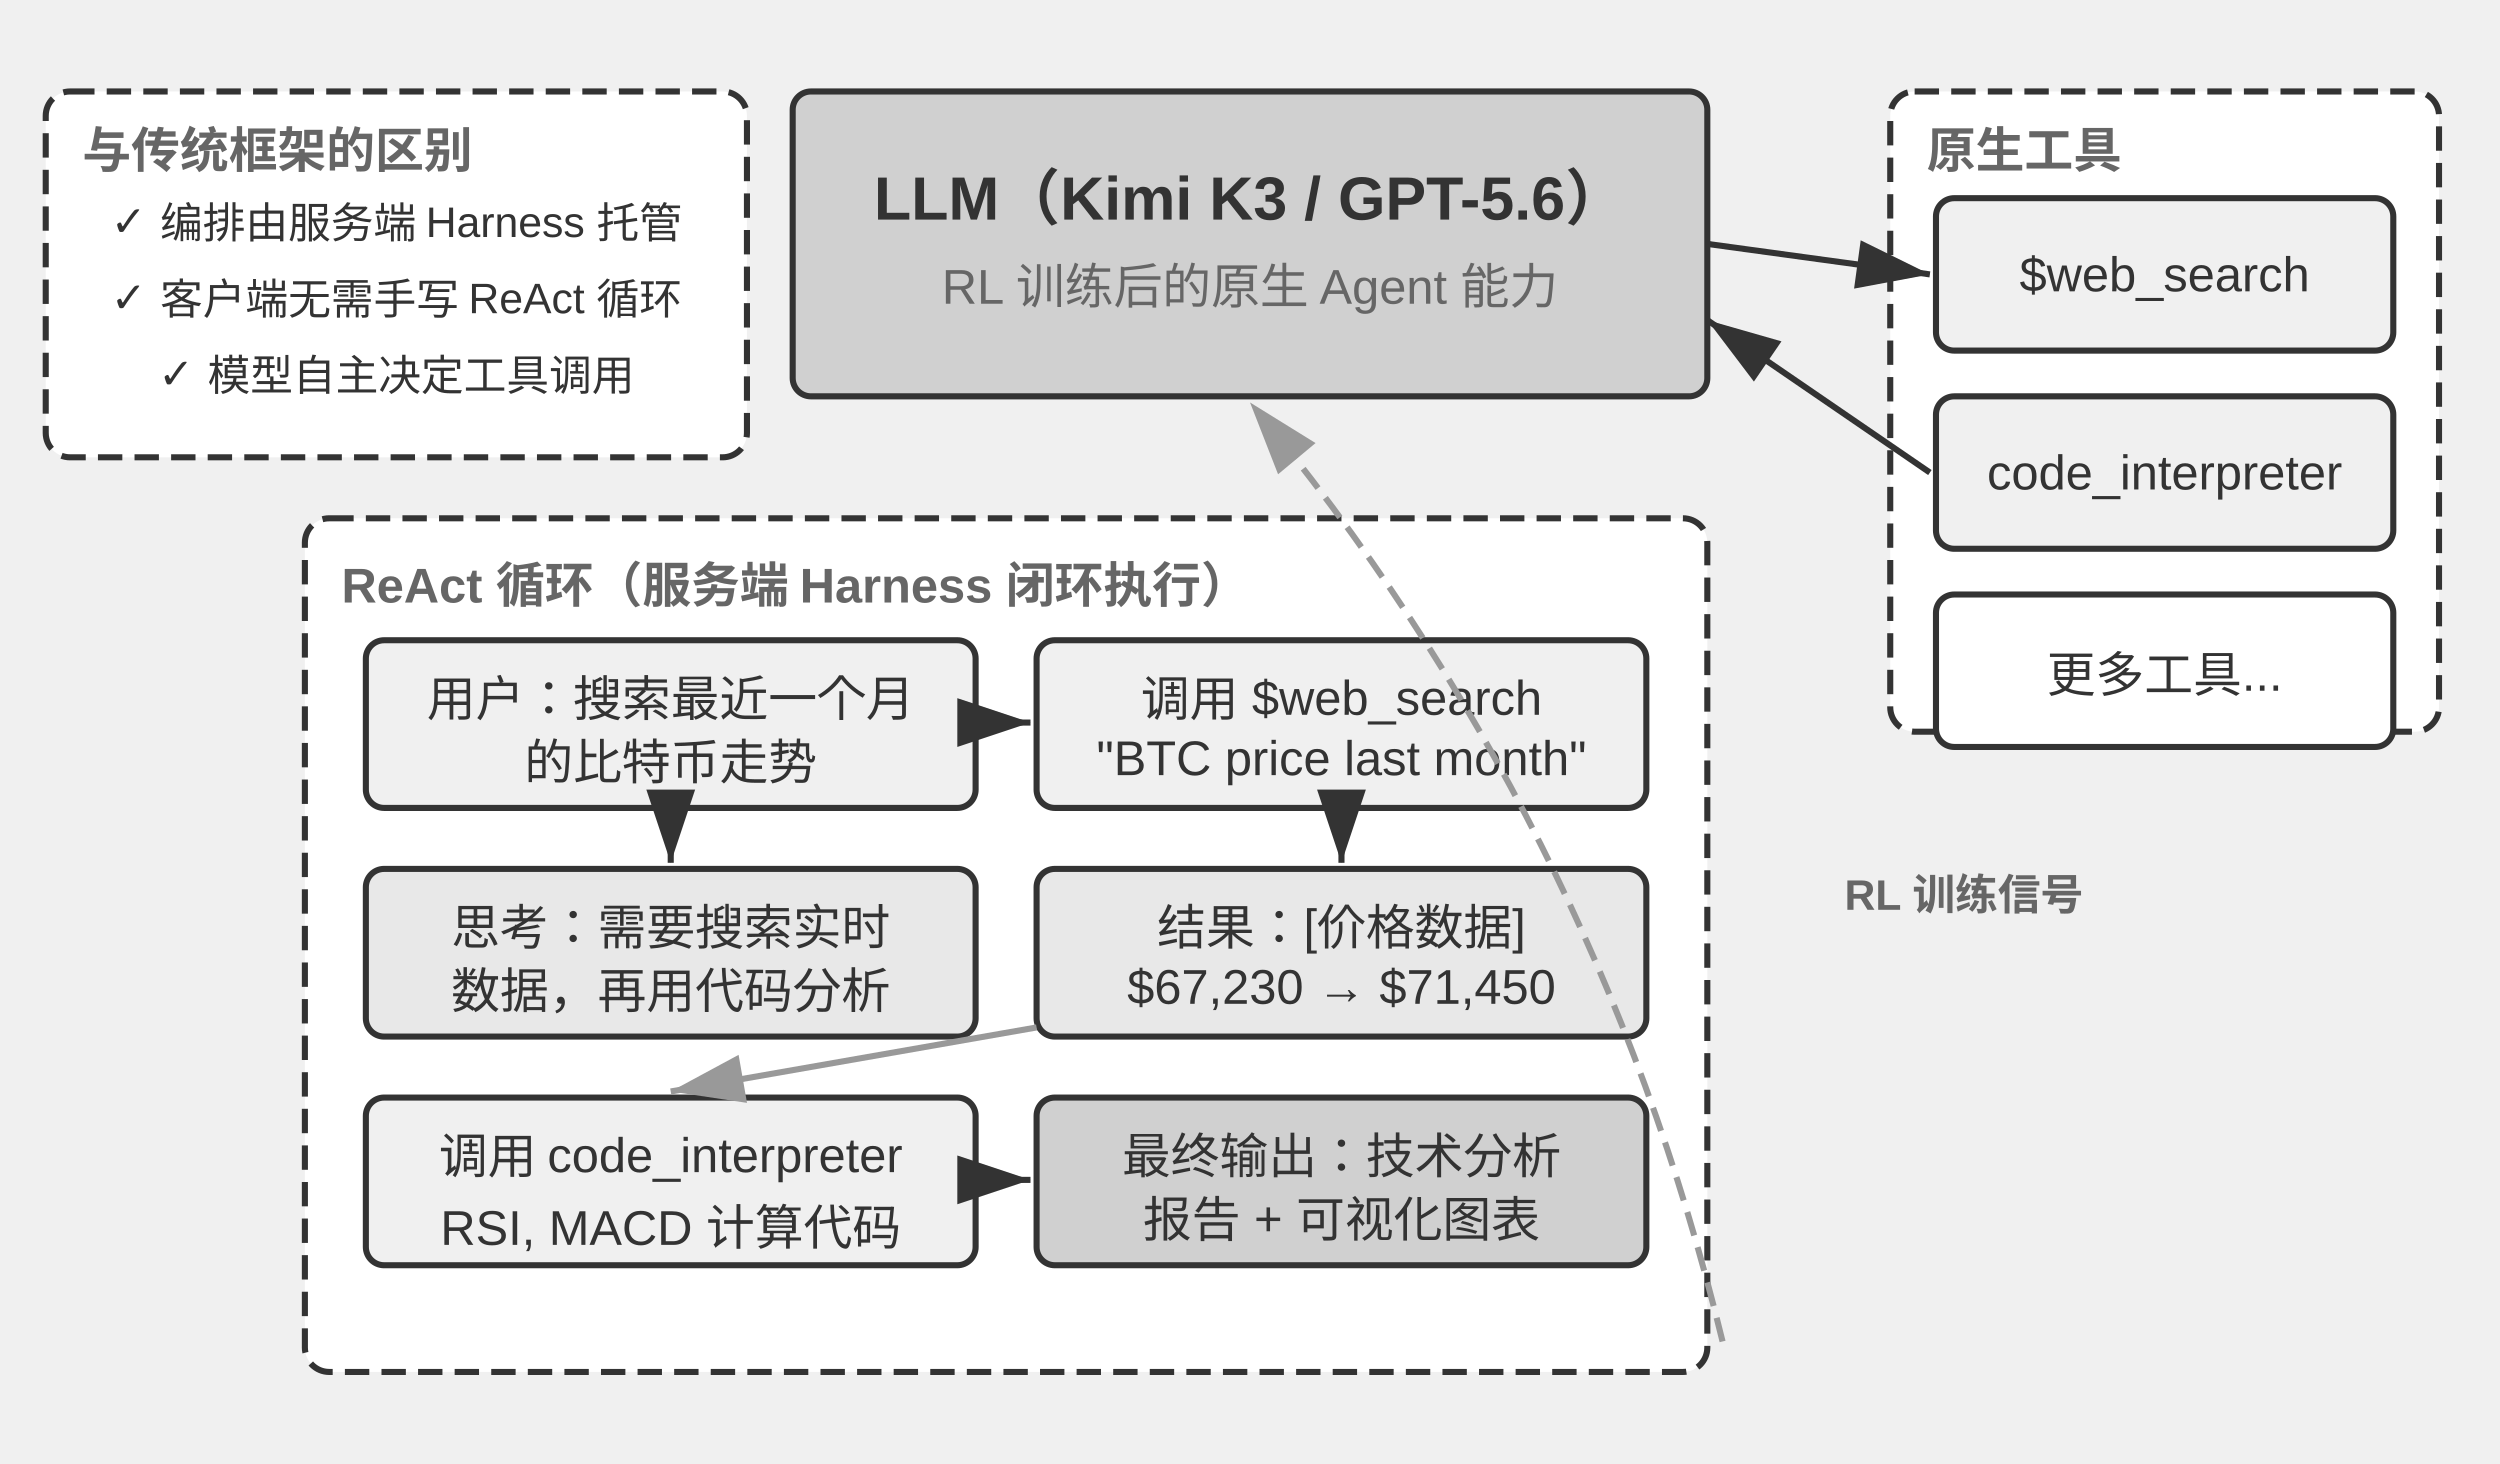
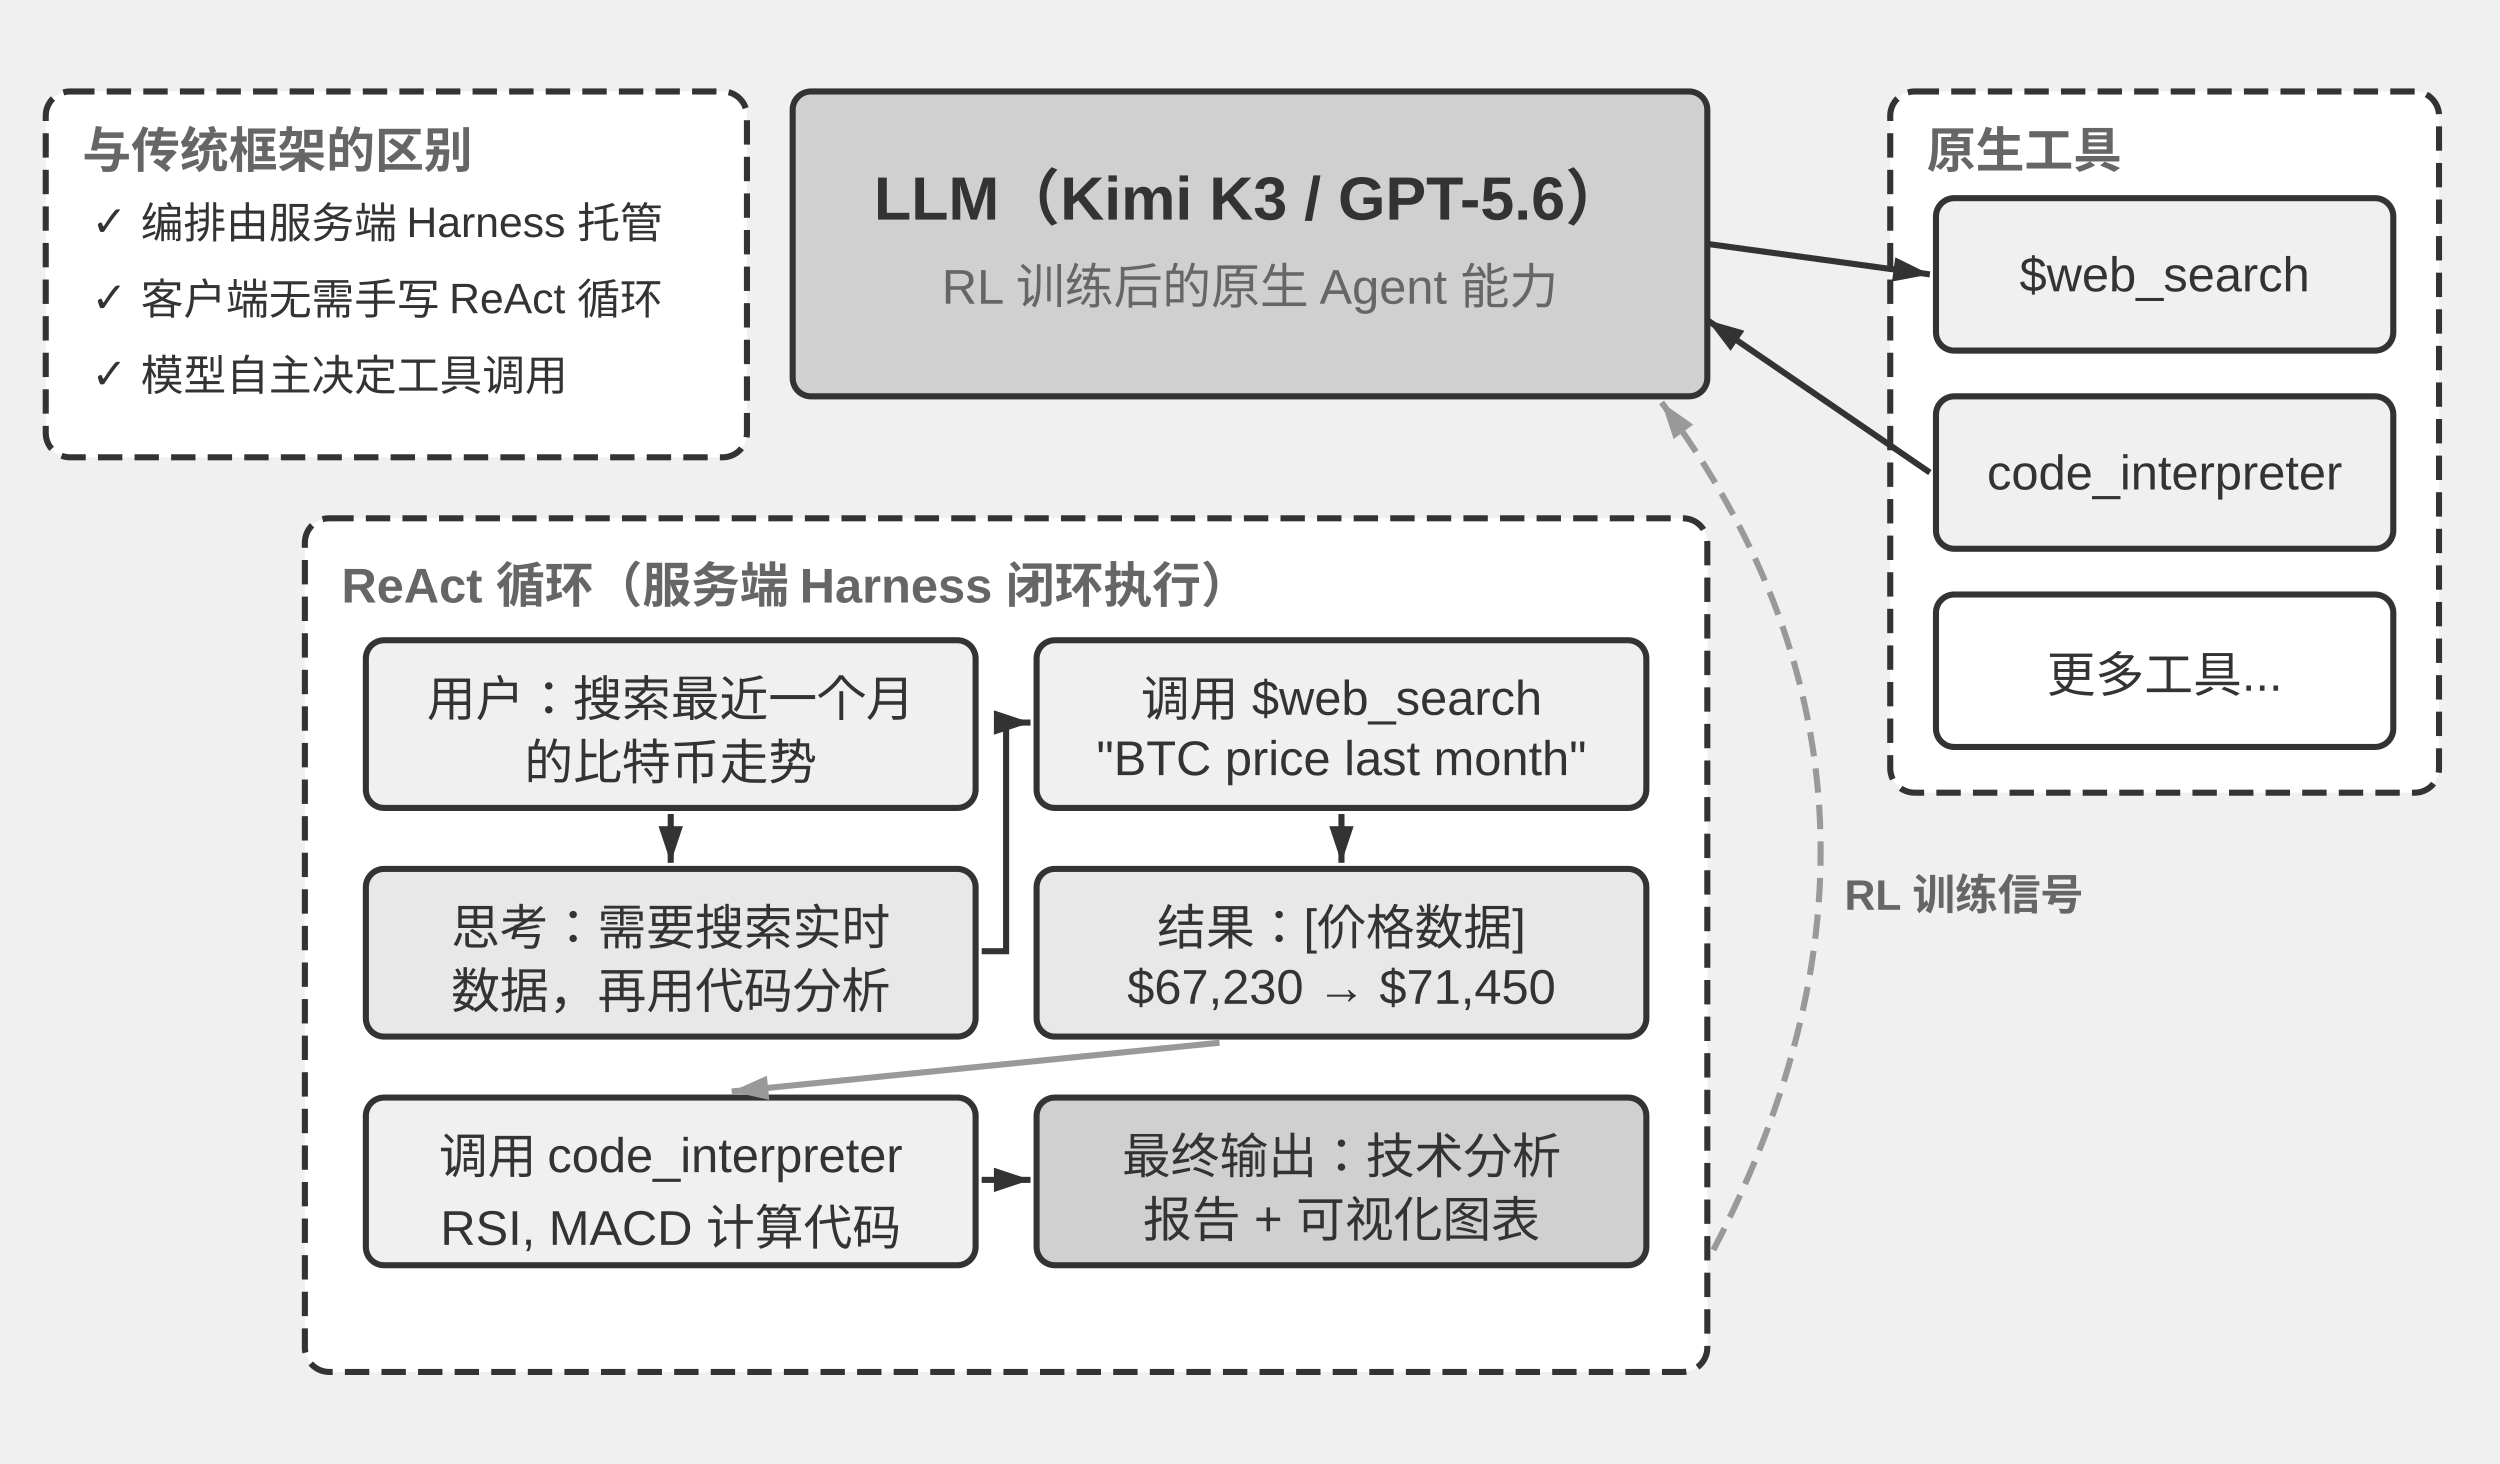
<svg xmlns="http://www.w3.org/2000/svg" viewBox="0 40 820 480" width="820" height="480" style="background:#ffffff">
  <defs>
-     <marker id="ah" markerWidth="12" markerHeight="8" refX="12" refY="4" orient="auto">
+     <marker id="ah" markerUnits="userSpaceOnUse" markerWidth="12" markerHeight="8" refX="12" refY="4" orient="auto">
      <polygon points="0 0, 12 4, 0 8" fill="#333333" />
    </marker>
-     <marker id="ah-light" markerWidth="12" markerHeight="8" refX="12" refY="4" orient="auto">
+     <marker id="ah-light" markerUnits="userSpaceOnUse" markerWidth="12" markerHeight="8" refX="12" refY="4" orient="auto">
      <polygon points="0 0, 12 4, 0 8" fill="#999999" />
    </marker>
  </defs>
  <rect x="260" y="70" width="300" height="100" rx="6" fill="#d0d0d0" stroke="#333333" stroke-width="2" />
  <text x="410" y="100" font-family="Arial, 'Helvetica Neue', Helvetica, 'PingFang SC', 'Microsoft YaHei', sans-serif" font-size="20" fill="#333333" text-anchor="middle" dominant-baseline="central" font-weight="bold">LLM（Kimi K3 / GPT-5.6）</text>
  <text x="410" y="130" font-family="Arial, 'Helvetica Neue', Helvetica, 'PingFang SC', 'Microsoft YaHei', sans-serif" font-size="16" fill="#666666" text-anchor="middle" dominant-baseline="central" font-weight="normal">RL 训练后的原生 Agent 能力</text>
-   <rect x="620" y="70" width="180" height="210" rx="8" fill="#ffffff" stroke="#333333" stroke-width="2" stroke-dasharray="8,4" />
+   <rect x="620" y="70" width="180" height="230" rx="8" fill="#ffffff" stroke="#333333" stroke-width="2" stroke-dasharray="8,4" />
  <text x="632" y="88" font-family="Arial, 'Helvetica Neue', Helvetica, 'PingFang SC', 'Microsoft YaHei', sans-serif" font-size="16" fill="#666666" text-anchor="start" dominant-baseline="central" font-weight="bold">原生工具</text>
  <rect x="635" y="105" width="150" height="50" rx="6" fill="#f0f0f0" stroke="#333333" stroke-width="2" />
  <text x="710.0" y="130.0" font-family="Arial, 'Helvetica Neue', Helvetica, 'PingFang SC', 'Microsoft YaHei', sans-serif" font-size="16" fill="#333333" text-anchor="middle" dominant-baseline="central" font-weight="normal">$web_search</text>
  <rect x="635" y="170" width="150" height="50" rx="6" fill="#f0f0f0" stroke="#333333" stroke-width="2" />
  <text x="710.0" y="195.0" font-family="Arial, 'Helvetica Neue', Helvetica, 'PingFang SC', 'Microsoft YaHei', sans-serif" font-size="16" fill="#333333" text-anchor="middle" dominant-baseline="central" font-weight="normal">code_interpreter</text>
  <rect x="635" y="235" width="150" height="50" rx="6" fill="#ffffff" stroke="#333333" stroke-width="2" />
  <text x="710.0" y="260.0" font-family="Arial, 'Helvetica Neue', Helvetica, 'PingFang SC', 'Microsoft YaHei', sans-serif" font-size="16" fill="#333333" text-anchor="middle" dominant-baseline="central" font-weight="normal">更多工具...</text>
  <line x1="560" y1="120" x2="633" y2="130" stroke="#333333" stroke-width="2" marker-end="url(#ah)" />
  <line x1="633" y1="195" x2="560" y2="145" stroke="#333333" stroke-width="2" marker-end="url(#ah)" />
  <rect x="100" y="210" width="460" height="280" rx="8" fill="#ffffff" stroke="#333333" stroke-width="2" stroke-dasharray="8,4" />
  <text x="112" y="228" font-family="Arial, 'Helvetica Neue', Helvetica, 'PingFang SC', 'Microsoft YaHei', sans-serif" font-size="16" fill="#666666" text-anchor="start" dominant-baseline="central" font-weight="bold">ReAct 循环（服务端 Harness 闭环执行）</text>
  <rect x="120" y="250" width="200" height="55" rx="6" fill="#f0f0f0" stroke="#333333" stroke-width="2" />
  <text x="220.0" y="267.9" font-family="Arial, 'Helvetica Neue', Helvetica, 'PingFang SC', 'Microsoft YaHei', sans-serif" font-size="16" fill="#333333" text-anchor="middle" dominant-baseline="central" font-weight="normal">用户：搜索最近一个月</text>
  <text x="220.0" y="288.7" font-family="Arial, 'Helvetica Neue', Helvetica, 'PingFang SC', 'Microsoft YaHei', sans-serif" font-size="16" fill="#333333" text-anchor="middle" dominant-baseline="central" font-weight="normal">的比特币走势</text>
  <rect x="120" y="325" width="200" height="55" rx="6" fill="#e8e8e8" stroke="#333333" stroke-width="2" />
  <text x="220.0" y="342.9" font-family="Arial, 'Helvetica Neue', Helvetica, 'PingFang SC', 'Microsoft YaHei', sans-serif" font-size="16" fill="#333333" text-anchor="middle" dominant-baseline="central" font-weight="normal">思考：需要搜索实时</text>
  <text x="220.0" y="363.7" font-family="Arial, 'Helvetica Neue', Helvetica, 'PingFang SC', 'Microsoft YaHei', sans-serif" font-size="16" fill="#333333" text-anchor="middle" dominant-baseline="central" font-weight="normal">数据，再用代码分析</text>
  <line x1="220" y1="307" x2="220" y2="323" stroke="#333333" stroke-width="2" marker-end="url(#ah)" />
  <rect x="340" y="250" width="200" height="55" rx="6" fill="#f0f0f0" stroke="#333333" stroke-width="2" />
  <text x="440.0" y="267.9" font-family="Arial, 'Helvetica Neue', Helvetica, 'PingFang SC', 'Microsoft YaHei', sans-serif" font-size="16" fill="#333333" text-anchor="middle" dominant-baseline="central" font-weight="normal">调用 $web_search</text>
  <text x="440.0" y="288.7" font-family="Arial, 'Helvetica Neue', Helvetica, 'PingFang SC', 'Microsoft YaHei', sans-serif" font-size="16" fill="#333333" text-anchor="middle" dominant-baseline="central" font-weight="normal">"BTC price last month"</text>
-   <line x1="322" y1="277" x2="338" y2="277" stroke="#333333" stroke-width="2" marker-end="url(#ah)" />
+   <path d="M 322,352 L 330,352 L 330,277 L 338,277" fill="none" stroke="#333333" stroke-width="2" marker-end="url(#ah)" />
  <rect x="340" y="325" width="200" height="55" rx="6" fill="#e8e8e8" stroke="#333333" stroke-width="2" />
  <text x="440.0" y="342.9" font-family="Arial, 'Helvetica Neue', Helvetica, 'PingFang SC', 'Microsoft YaHei', sans-serif" font-size="16" fill="#333333" text-anchor="middle" dominant-baseline="central" font-weight="normal">结果：[价格数据]</text>
  <text x="440.0" y="363.7" font-family="Arial, 'Helvetica Neue', Helvetica, 'PingFang SC', 'Microsoft YaHei', sans-serif" font-size="16" fill="#333333" text-anchor="middle" dominant-baseline="central" font-weight="normal">$67,230 → $71,450</text>
  <line x1="440" y1="307" x2="440" y2="323" stroke="#333333" stroke-width="2" marker-end="url(#ah)" />
  <rect x="120" y="400" width="200" height="55" rx="6" fill="#f0f0f0" stroke="#333333" stroke-width="2" />
  <text x="220.0" y="417.9" font-family="Arial, 'Helvetica Neue', Helvetica, 'PingFang SC', 'Microsoft YaHei', sans-serif" font-size="16" fill="#333333" text-anchor="middle" dominant-baseline="central" font-weight="normal">调用 code_interpreter</text>
  <text x="220.0" y="438.7" font-family="Arial, 'Helvetica Neue', Helvetica, 'PingFang SC', 'Microsoft YaHei', sans-serif" font-size="16" fill="#333333" text-anchor="middle" dominant-baseline="central" font-weight="normal">RSI, MACD 计算代码</text>
-   <line x1="340" y1="377" x2="220" y2="398" stroke="#999999" stroke-width="2" marker-end="url(#ah-light)" />
+   <line x1="400" y1="382" x2="240" y2="398" stroke="#999999" stroke-width="2" marker-end="url(#ah-light)" />
  <rect x="340" y="400" width="200" height="55" rx="6" fill="#d0d0d0" stroke="#333333" stroke-width="2" />
  <text x="440.0" y="417.9" font-family="Arial, 'Helvetica Neue', Helvetica, 'PingFang SC', 'Microsoft YaHei', sans-serif" font-size="16" fill="#333333" text-anchor="middle" dominant-baseline="central" font-weight="normal">最终输出：技术分析</text>
  <text x="440.0" y="438.7" font-family="Arial, 'Helvetica Neue', Helvetica, 'PingFang SC', 'Microsoft YaHei', sans-serif" font-size="16" fill="#333333" text-anchor="middle" dominant-baseline="central" font-weight="normal">报告 + 可视化图表</text>
  <line x1="322" y1="427" x2="338" y2="427" stroke="#333333" stroke-width="2" marker-end="url(#ah)" />
-   <path d="M 565,480 Q 523.231,308.019 410,172" fill="none" stroke="#999999" stroke-width="2" stroke-dasharray="8,4" marker-end="url(#ah-light)" />
+   <path d="M 562,450 Q 640,300 545,172" fill="none" stroke="#999999" stroke-width="2" stroke-dasharray="8,4" marker-end="url(#ah-light)" />
  <text x="605" y="330" font-family="Arial, 'Helvetica Neue', Helvetica, 'PingFang SC', 'Microsoft YaHei', sans-serif" font-size="14" fill="#666666" text-anchor="start" dominant-baseline="central" font-weight="bold">RL 训练信号</text>
  <rect x="15" y="70" width="230" height="120" rx="8" fill="#ffffff" stroke="#333333" stroke-width="2" stroke-dasharray="8,4" />
  <text x="27" y="88" font-family="Arial, 'Helvetica Neue', Helvetica, 'PingFang SC', 'Microsoft YaHei', sans-serif" font-size="16" fill="#666666" text-anchor="start" dominant-baseline="central" font-weight="bold">与传统框架的区别</text>
-   <text x="130" y="110" font-family="Arial, 'Helvetica Neue', Helvetica, 'PingFang SC', 'Microsoft YaHei', sans-serif" font-size="14" fill="#333333" text-anchor="middle" dominant-baseline="central" font-weight="normal">✓ 编排由服务端 Harness 托管</text>
-   <text x="130" y="135" font-family="Arial, 'Helvetica Neue', Helvetica, 'PingFang SC', 'Microsoft YaHei', sans-serif" font-size="14" fill="#333333" text-anchor="middle" dominant-baseline="central" font-weight="normal">✓ 客户端无需手写 ReAct 循环</text>
-   <text x="130" y="160" font-family="Arial, 'Helvetica Neue', Helvetica, 'PingFang SC', 'Microsoft YaHei', sans-serif" font-size="14" fill="#333333" text-anchor="middle" dominant-baseline="central" font-weight="normal">✓ 模型自主决定工具调用</text>
+   <text x="30" y="110" font-family="Arial, 'Helvetica Neue', Helvetica, 'PingFang SC', 'Microsoft YaHei', sans-serif" font-size="14" fill="#333333" text-anchor="start" dominant-baseline="central" font-weight="normal">✓ 编排由服务端 Harness 托管</text>
+   <text x="30" y="135" font-family="Arial, 'Helvetica Neue', Helvetica, 'PingFang SC', 'Microsoft YaHei', sans-serif" font-size="14" fill="#333333" text-anchor="start" dominant-baseline="central" font-weight="normal">✓ 客户端无需手写 ReAct 循环</text>
+   <text x="30" y="160" font-family="Arial, 'Helvetica Neue', Helvetica, 'PingFang SC', 'Microsoft YaHei', sans-serif" font-size="14" fill="#333333" text-anchor="start" dominant-baseline="central" font-weight="normal">✓ 模型自主决定工具调用</text>
</svg>
